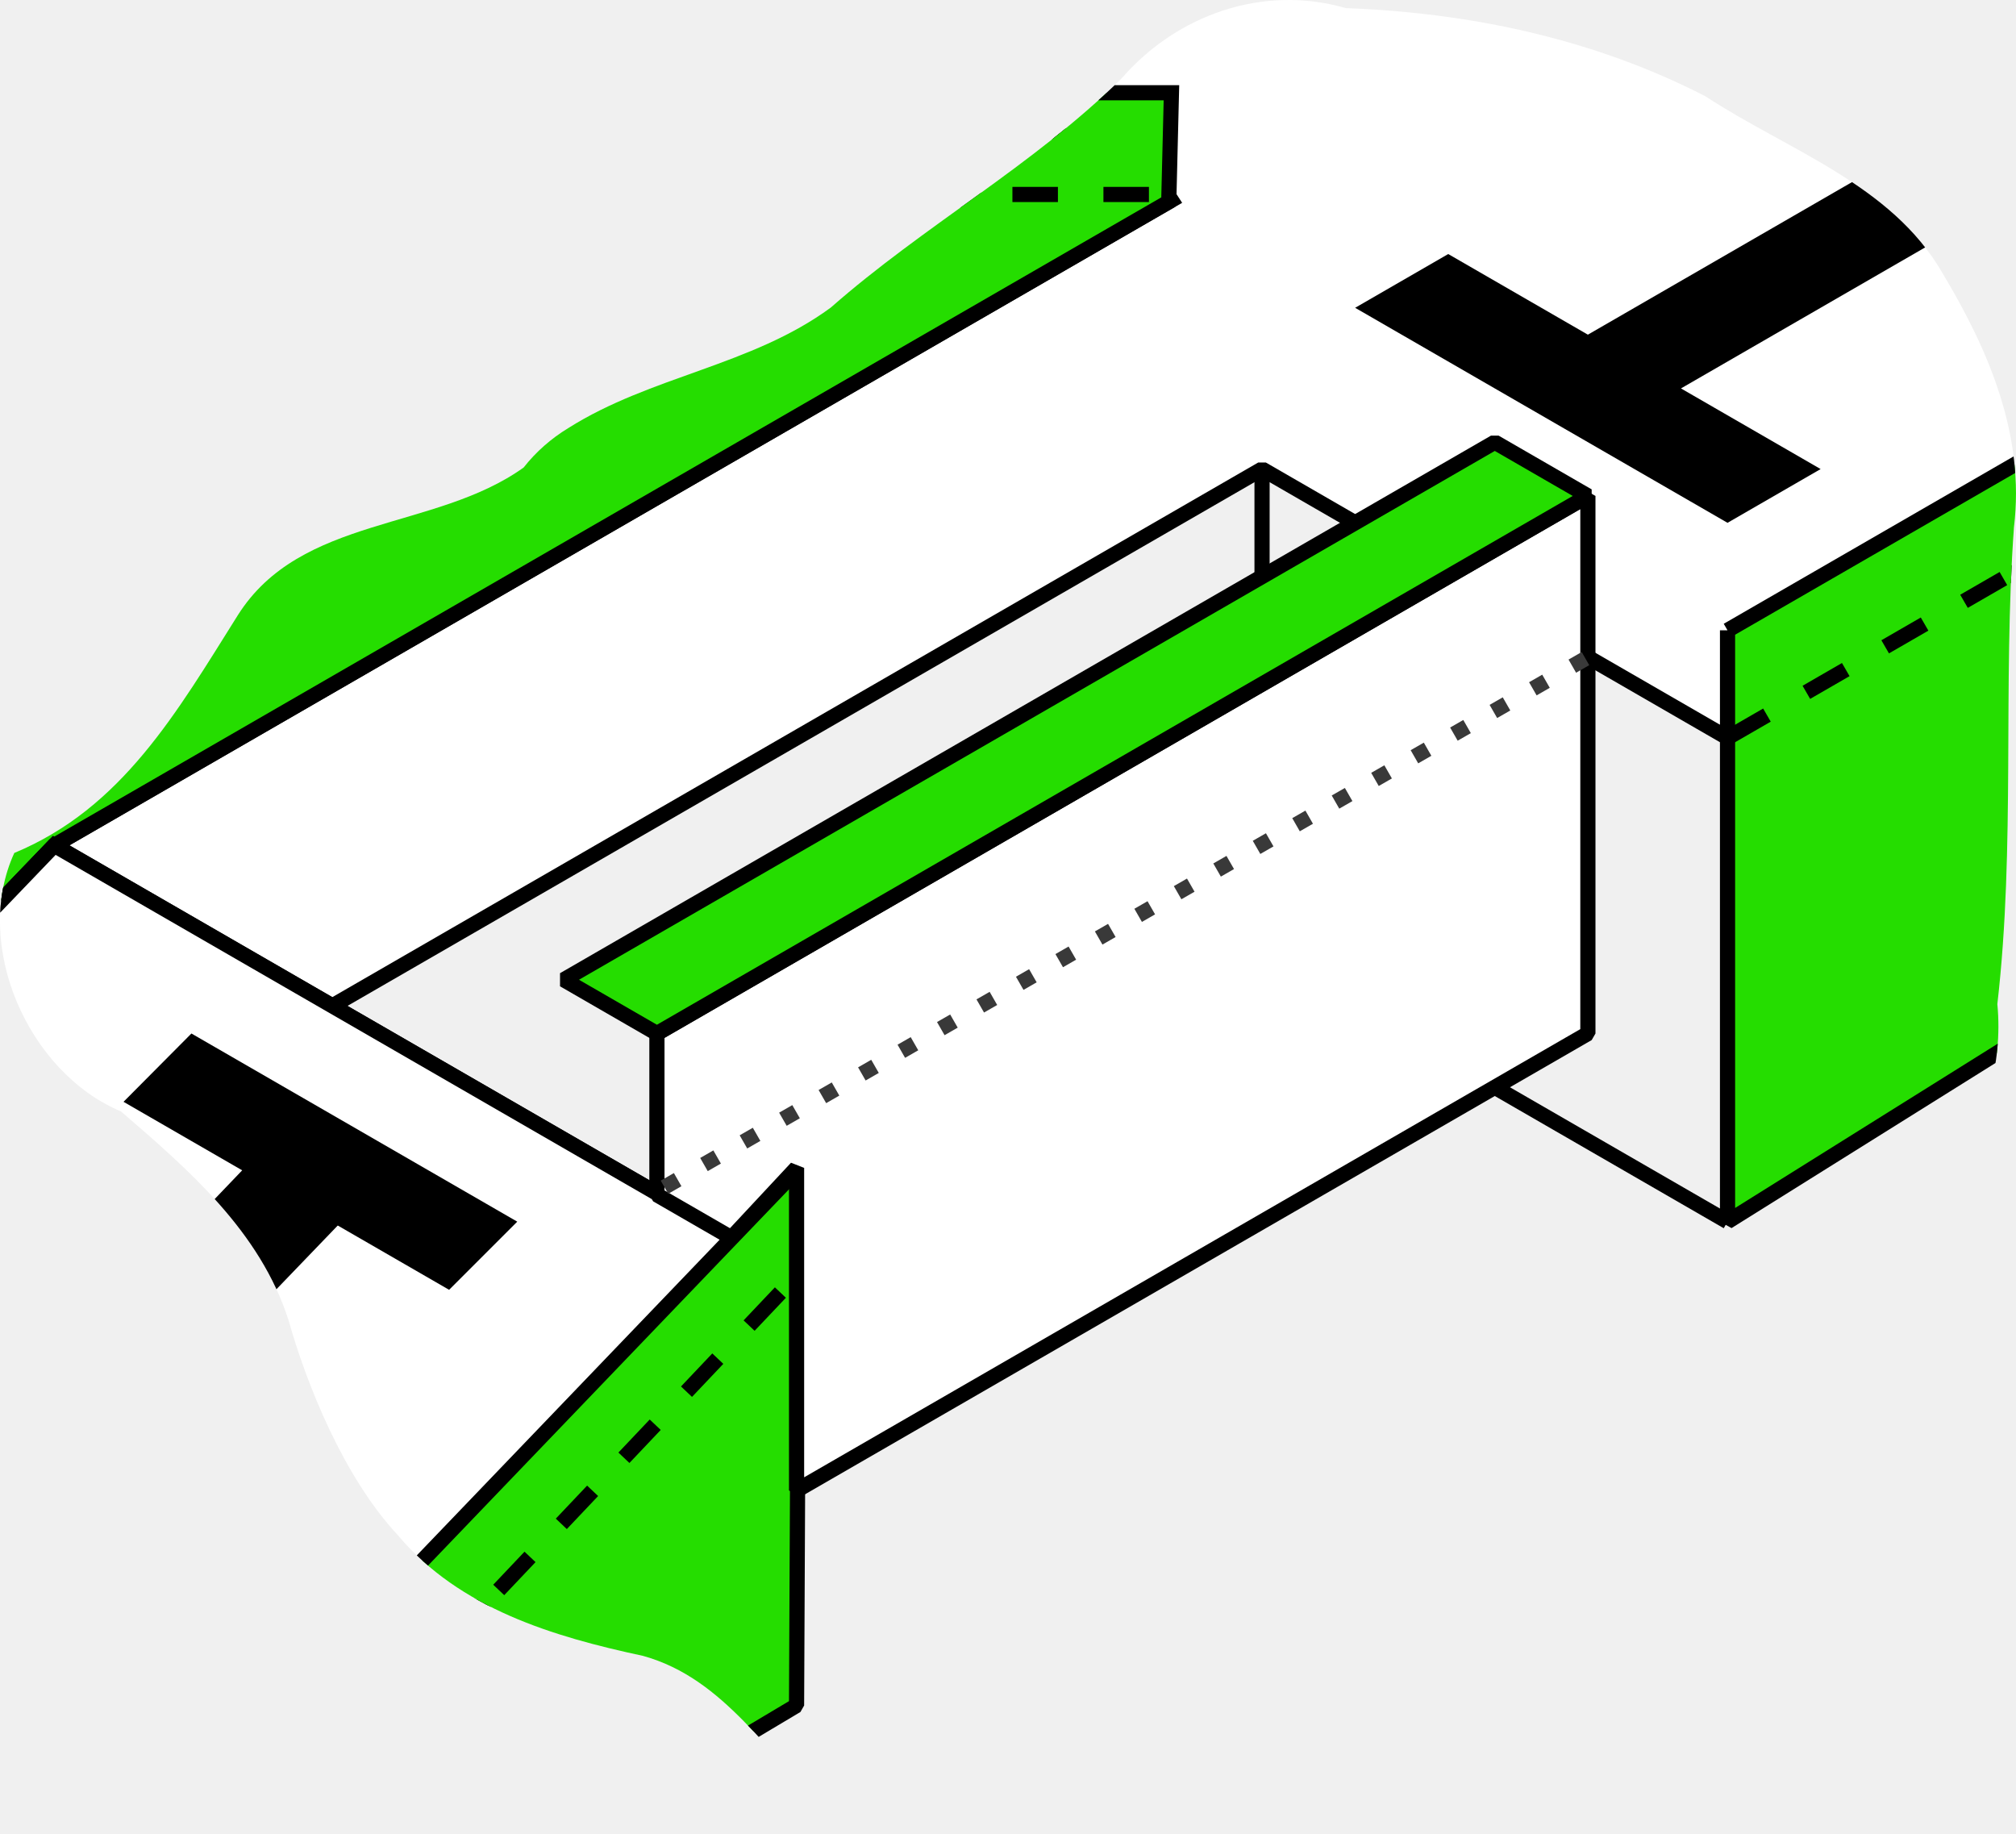
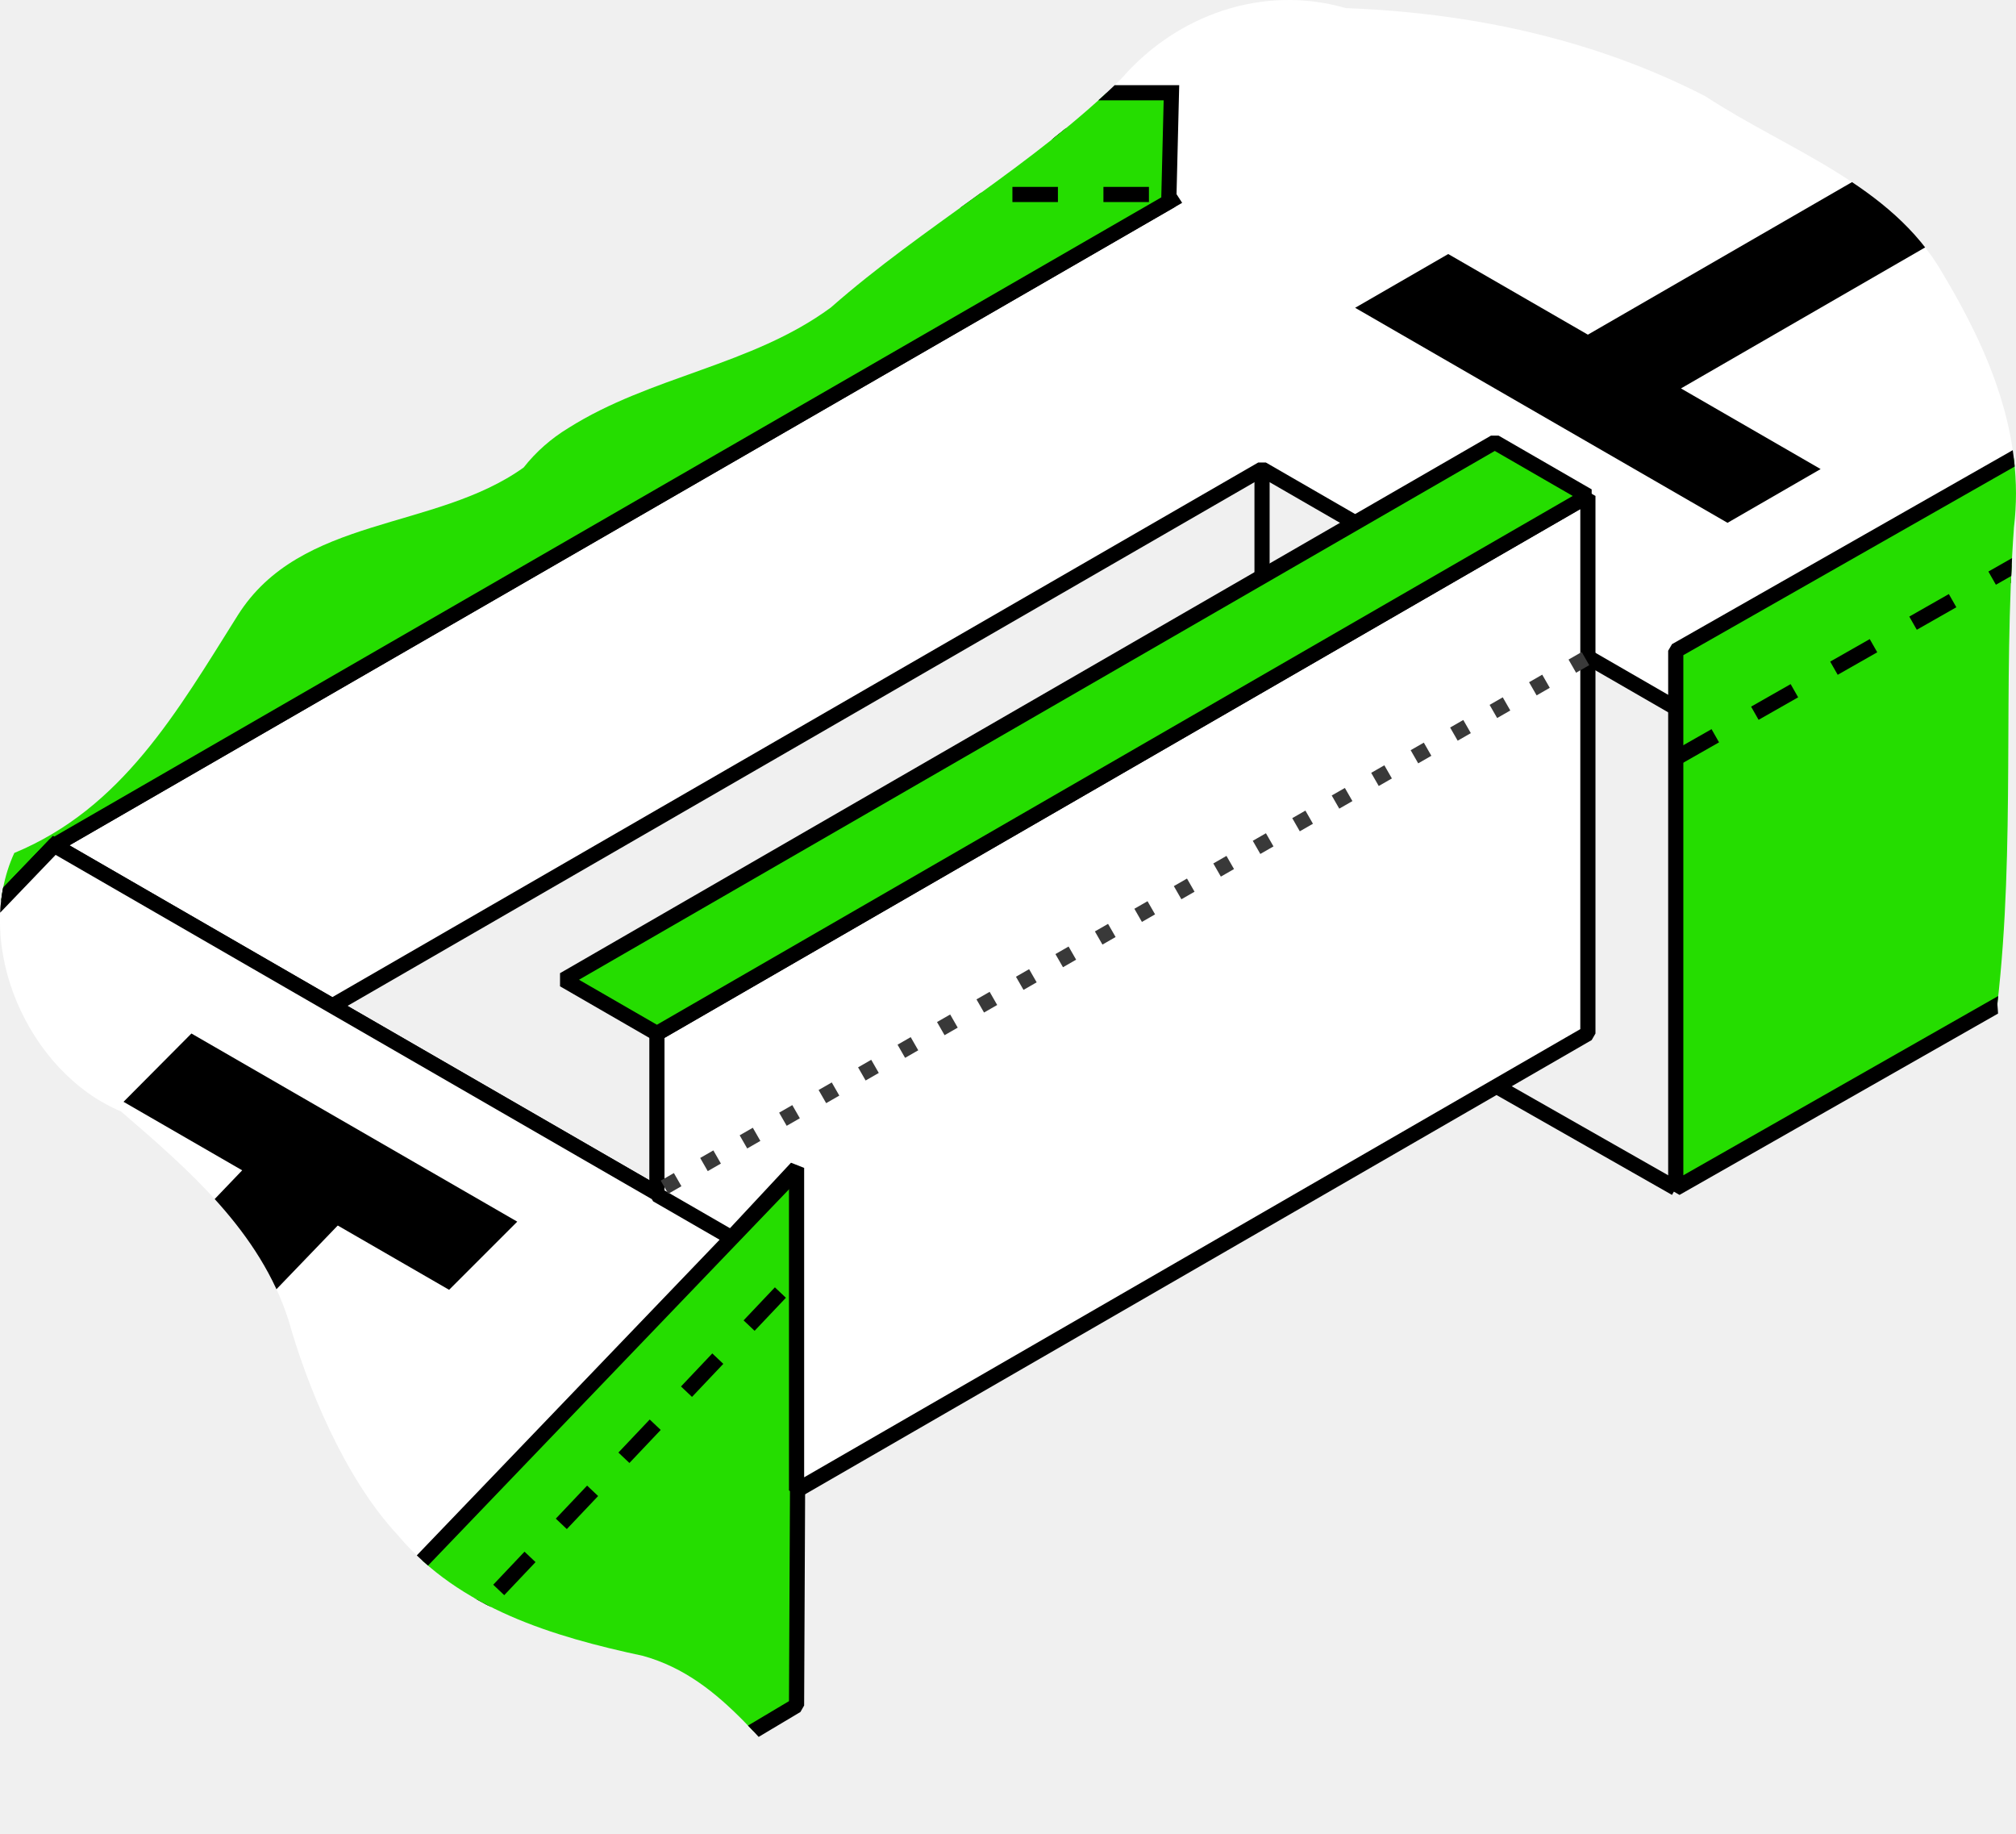
<svg xmlns="http://www.w3.org/2000/svg" width="265.799" height="241.692" id="svg241" version="1.0">
  <defs id="defs243">
    <clipPath clipPathUnits="userSpaceOnUse" id="clipPath407">
      <path style="stroke-width:1px" d="m 303.196,194.082 c -11.699,8.388 -29.392,6.308 -37.7,19.491 -8.011,12.743 -15.229,25.424 -29.46,31.326 -5.548,12.076 1.737,28.893 14.066,34.074 8.982,7.742 18.328,15.82 22.083,27.495 2.35,8.34 7.228,20.672 14.443,28.39 8.114,9.659 20.47,13.357 32.299,15.886 10.894,3.024 16.401,13.206 24.326,20.134 9.539,7.456 18.525,0.168 30.079,-2.296 12.778,-3.065 21.232,-15.028 33.523,-19.199 10.599,-7.814 23.215,-17.155 33.483,-25.302 16.552,-4.688 26.882,-6.651 39.286,-17.143 7.555,-13.209 19.423,-25.734 17.867,-42.118 2.404,-20.869 0.687,-41.938 2.189,-62.841 1.471,-12.118 -3.303,-23.342 -9.441,-33.548 -6.725,-11.705 -20.491,-16.214 -31.229,-23.277 -14.698,-7.564 -30.984,-11.016 -47.417,-11.626 -10.862,-3.15 -22.273,0.841 -29.589,9.29 -11.634,11.462 -26.093,19.43 -38.321,30.186 -10.472,7.691 -23.716,8.998 -34.619,15.893 -2.243,1.363 -4.248,3.118 -5.869,5.184 z" id="path409" />
    </clipPath>
  </defs>
  <g id="layer1" transform="translate(-273.8112,-375.0217)">
    <g transform="translate(39.66071,242.5658)" style="display:inline" id="g153" clip-path="url(#clipPath407)">
      <path id="path877" d="m 338.257,263.192 147.218,0.963 98.195,56.693 -147.293,0 -98.121,-57.656 z" style="fill:#ffffff;fill-opacity:1;stroke:#000000;stroke-width:2;stroke-linejoin:bevel;stroke-miterlimit:4;stroke-opacity:1;stroke-dasharray:none;display:inline" transform="translate(-195.0714,-161.9921)" />
-       <path id="path846" d="m 656.988,455.495 -61.372,-35.433 -67.509,38.976" style="fill:none;stroke:#000000;stroke-width:2;stroke-miterlimit:4;stroke-opacity:1;stroke-dasharray:none;display:inline" transform="translate(-195.0714,-161.9921)" />
+       <path id="path846" d="m 650.161,451.101 -54.545,-31.039 -67.509,38.976" style="fill:none;stroke:#000000;stroke-width:2;stroke-miterlimit:4;stroke-opacity:1;stroke-dasharray:none;display:inline" transform="translate(-195.0714,-161.9921)" />
      <path id="path873" d="m 486.906,263.187 96.764,57.66 -147.293,85.039 98.195,56.693 -0.329,0.002 -61.372,-35.433 122.744,-70.866 61.372,35.433 L 804.29,306.674 607.9,193.289 486.906,263.187 z" style="fill:#ffffff;fill-opacity:1;stroke:#000000;stroke-width:2;stroke-linejoin:bevel;stroke-miterlimit:4;stroke-opacity:1;stroke-dasharray:none;display:inline" transform="translate(-195.0714,-161.9921)" />
      <path id="path841" d="M 410.988,589.471 534.573,462.58 410.988,589.471 z" style="fill:#25dd00;fill-opacity:1;stroke:#000000;stroke-width:2;stroke-miterlimit:4;stroke-opacity:1;stroke-dasharray:none;display:inline" transform="translate(-195.0714,-161.9921)" />
      <path id="path875" d="m 216.534,332.387 121.649,-68.232 98.195,56.693 -122.744,70.866 -97.1,-59.327 z" style="fill:#ffffff;fill-opacity:1;stroke:#000000;stroke-width:2;stroke-miterlimit:4;stroke-opacity:1;stroke-dasharray:none;display:inline" transform="translate(-195.0714,-161.9921)" />
      <path id="path849" d="m 583.334,320.33 0.336,-13.656 -147.293,0 -122.744,70.866 0,155.906 122.744,-127.559 147.293,-85.039 -0.336,-0.517 z" style="fill:#25dd00;fill-opacity:1;stroke:#000000;stroke-width:2;stroke-miterlimit:4;stroke-opacity:1;stroke-dasharray:none;display:inline" transform="translate(-195.0714,-161.9921)" />
      <path id="path879" d="m 215.12,321.402 123.062,-71.42 147.293,0 122.425,-70.866 0,14.173 -122.425,70.866 -147.293,0 -122.744,70.866 -0.319,-13.619 z" style="fill:#ffffff;fill-opacity:1;stroke:#000000;stroke-width:2;stroke-linejoin:bevel;stroke-miterlimit:4;stroke-opacity:1;stroke-dasharray:none;display:inline" transform="translate(-195.0714,-161.9921)" />
      <path id="path851" d="m 215.477,477.473 98.156,55.973 0,-155.906 -98.195,-56.693 0.039,156.625 z" style="fill:#25dd00;fill-opacity:1;stroke:#000000;stroke-width:2;stroke-linejoin:bevel;stroke-miterlimit:4;stroke-opacity:1;stroke-dasharray:none;display:inline" transform="translate(-195.0714,-161.9921)" />
      <path id="path857" d="m 607.9,179.115 196.39,113.386 0,14.173 -196.39,-113.386 0,-14.173 z" style="fill:none;stroke:#000000;stroke-width:2;stroke-linejoin:bevel;stroke-miterlimit:4;stroke-opacity:1;stroke-dasharray:none;display:inline" transform="translate(-195.0714,-161.9921)" />
-       <path id="path861" d="m 656.988,377.543 0,77.953 147.302,-92.128 0,-70.866 -147.302,85.042 z" style="fill:#25dd00;fill-opacity:1;stroke:#000000;stroke-width:2;stroke-linejoin:bevel;stroke-miterlimit:4;stroke-opacity:1;stroke-dasharray:none;display:inline" transform="translate(-195.0714,-161.9921)" />
+       <path id="path861" d="m 650.161,380.235 0,70.866 154.13,-87.734 0,-70.866 -154.13,87.734 z" style="fill:#25dd00;fill-opacity:1;stroke:#000000;stroke-width:2;stroke-linejoin:bevel;stroke-miterlimit:4;stroke-opacity:1;stroke-dasharray:none;display:inline" transform="translate(-195.0714,-161.9921)" />
      <path id="path869" d="m 313.508,533.912 122.869,-128.025 98.195,56.693 -122.744,127.559 -98.321,-56.227 z" style="fill:#ffffff;fill-opacity:1;stroke:#000000;stroke-width:2;stroke-miterlimit:4;stroke-opacity:1;stroke-dasharray:none;display:inline" transform="translate(-195.0714,-161.9921)" />
      <path id="path871" d="m 412.62,591.759 0,-16.25 121.952,-127.102 -0.329,70.868 -121.624,72.484 z" style="fill:#25dd00;fill-opacity:1;stroke:#000000;stroke-width:2;stroke-linejoin:bevel;stroke-miterlimit:4;stroke-opacity:1;stroke-dasharray:none;display:inline" transform="translate(-195.0714,-161.9921)" />
      <path id="path848" d="m 595.616,356.283 0,63.78 0,0" style="stroke:#000000;stroke-width:2;stroke-miterlimit:4;stroke-opacity:1;stroke-dasharray:none;display:inline" transform="translate(-195.0714,-161.9921)" />
      <g id="g105" style="display:inline" transform="translate(-4.5,8.536543)">
        <path style="stroke-width:1px" d="m 300.719,267.25 0,0 z m -28.469,9.207 -106.531,111.262 12.25,7.094 L 285.375,283.195 272.25,276.457 z" id="path80" />
        <path style="stroke-width:1px" d="m 613.719,129.062 0,14.156 73.625,42.531 -466.406,269.281 -73.656,-42.5 30.688,-17.719 -12.265,-7.092 -42.954,24.811 98.188,56.688 L 711.906,185.75 699.625,178.656 613.719,129.062 z" id="path84" />
        <path style="stroke-width:1px" d="m 417.329,65.28 -85.921,49.606 12.274,7.087 73.646,-42.52 92.046,53.141 -61.37,35.444 -18.412,-10.63 -12.274,7.087 49.098,28.346 12.274,-7.087 -18.412,-10.63 73.658,-42.531 -116.609,-67.314 z" id="path894" />
        <path style="stroke-width:1px" d="m 331.786,114.442 -147.67,0.444 12.274,7.087 147.293,0 -11.897,-7.531 z" id="path899" />
        <path style="stroke-width:1px" d="m 184.286,114.442 -61.542,35.877 12.274,7.087 61.372,-35.433 -12.104,-7.531 z" id="path901" />
        <path style="stroke-width:1px" d="m 24.562,242.438 -85.938,49.625 12.281,7.062 73.656,-42.5 0,-14.188 z m -85.938,49.625 -12.281,7.062 153.438,88.594 L 92.062,380.625 -61.375,292.062 z" id="path905" />
        <path style="stroke-width:1px" d="m 337.545,265.75 42.96,24.803 -8.985,8.985 -42.927,-24.784 8.952,-9.005 z" id="path883" transform="translate(-73.65625,-5.586603)" />
      </g>
      <path id="path66" d="m 128.881,160.949 3.069,0 3.069,0 3.069,0 c 0,0 1.981,-0.006 3.006,-0.375 1.025,-0.369 2.824,-1.751 2.824,-1.751 l 5.435,-4.163 c 0,0 1.169,-0.881 2.309,-2.818 1.124,-1.91 1.63,-8.388 2.918,-12.481 0.792,-1.598 5.601,-5.109 5.601,-5.109 0,0 4.345,-2.651 5.164,-4.109 0.819,-1.458 0.426,-3.408 0.426,-3.408 l -0.066,-1.219 -5.217,4.075 -5.217,4.075 -5.217,4.075 -5.217,4.075 -3.989,3.012 -3.989,3.012 -3.989,3.012 -3.989,3.012 0,1.772 0,1.772 0,1.772 0,1.772 3e-5,0 z" style="fill:#fff000;fill-opacity:1;stroke:#000000;stroke-width:0.5;stroke-linejoin:bevel;stroke-miterlimit:4;stroke-opacity:1;stroke-dasharray:none;display:inline" transform="translate(-4.5,8.536543)" />
      <path id="path860" d="m 110.893,142.778 20.443,-8.758 c 0,0 13.885,-18.519 15.957,-19.134 2.014,-0.598 18.148,8.277 18.412,10.63 0.264,2.353 -20.866,16.299 -20.866,16.299 l -15.957,12.047 -17.988,-11.084 z" style="fill:#fff000;fill-opacity:1;stroke:#000000;stroke-width:0.5;stroke-linejoin:bevel;stroke-miterlimit:4;stroke-opacity:1;stroke-dasharray:none;display:inline" transform="translate(-4.5,8.536543)" />
      <path id="path858" d="m 128.881,153.862 -2.301,-1.329 -2.301,-1.329 -2.301,-1.329 -9.095,-5.514 c 0,0 -2.122,-1.621 -2.287,-1.067 -0.167,0.562 0.182,1.886 0.182,1.886 l 0.307,1.949 0.307,1.949 c 0.056,2.275 1.118,2.417 2.992,3.499 1.611,0.93 3.759,2.17 5.907,3.41 2.148,1.24 4.296,2.48 5.907,3.41 1.611,0.93 2.685,1.55 2.685,1.55 l 0,-7.087 z" style="fill:#fff000;fill-opacity:1;stroke:#000000;stroke-width:0.5;stroke-miterlimit:4;stroke-opacity:1;stroke-dasharray:none;display:inline" transform="translate(-4.5,8.536543)" />
      <path id="path862" d="m 110.714,143.013 8.347,-8.993 8.592,4.961 1.227,14.882 -18.167,-10.849 z" style="fill:#fff000;fill-opacity:1;stroke:#000000;stroke-width:0.5;stroke-miterlimit:4;stroke-opacity:1;stroke-dasharray:none;display:inline" transform="translate(-4.5,8.536543)" />
      <path id="path876" d="m 124.214,143.786 c -2.414,1.386 -1.471,-10.475 -1.471,-10.475 l 2.762,-0.531 2.762,-0.531 1.074,-0.443 1.074,-0.443 1.074,-0.443 c 0,0 0.721,-0.602 1.074,-0.443 1.14,0.513 1.104,2.811 1.227,3.543 l 0,2.48 0,1.772 c 0,0 -7.179,4.138 -9.576,5.515 z" style="fill:#fff000;fill-opacity:1;stroke:#000000;stroke-width:0.5;stroke-miterlimit:4;stroke-opacity:1;stroke-dasharray:none;display:inline" transform="translate(-4.5,8.536543)" />
      <path id="path878" d="m 122.744,133.311 -1.227,-0.709 -2.455,-1.417 -2.455,-1.417 -1.338,-1.062 c 0,0 -1.117,1.353 -1.117,2.125 l 0,4.961 0,2.48 2.455,1.417 2.455,1.417 c 1.815,0.764 3.093,2.367 4.91,2.835 0.767,-0.443 0.331,-2.19 0.331,-3.43 0,-1.24 -0.21,-2.362 -0.331,-4.01 -0.18,-0.966 -1.227,-3.189 -1.227,-3.189 z" style="fill:#fff000;fill-opacity:1;stroke:#000000;stroke-width:0.5;stroke-linejoin:bevel;stroke-miterlimit:4;stroke-opacity:1;stroke-dasharray:none;display:inline" transform="translate(-4.5,8.536543)" />
      <path id="path880" d="m 132.563,130.476 -1.227,-0.709 -1.841,-1.063 -2.148,-1.24 -0.921,-0.531 c -3.197,-0.403 -7.608,0.292 -9.513,0.886 -1.905,0.594 -1.623,1.041 -1.623,1.041 l 1.316,0.908 2.455,1.417 2.455,1.417 1.227,0.709 c 0,0 2.467,0.172 3.682,0 0.843,-0.119 1.671,-0.375 2.455,-0.709 1.304,-0.555 3.682,-2.126 3.682,-2.126 z" style="fill:#fff000;fill-opacity:1;stroke:#000000;stroke-width:0.5;stroke-linejoin:bevel;stroke-miterlimit:4;stroke-opacity:1;stroke-dasharray:none;display:inline" transform="translate(-4.5,8.536543)" />
      <path id="path882" d="m 128.881,153.862 c 0,0 10.563,-7.199 10.826,-8.149 0.263,-0.949 -1.004,-2.7 -1.004,-2.7 l -4.912,-4.742 -6.137,3.543 1.227,12.047 z" style="fill:#fff000;fill-opacity:1;stroke:#000000;stroke-width:0.5;stroke-miterlimit:4;stroke-opacity:1;stroke-dasharray:none;display:inline" transform="translate(-4.5,8.536543)" />
      <path id="path888" d="m 116.607,135.437 c -0.446,-0.054 -1.227,0.354 -1.227,0.354 l -1.227,0.354 -1.227,0.354 c 0,0 -1.028,0.09 -1.227,0.354 -0.199,0.265 0,0.709 0,0.709 l 0,0.709 0,0.709 c 0,0 -0.177,0.402 0,0.709 0.177,0.307 1.227,0.709 1.227,0.709 l 1.227,0.709 1.227,0.709 c 0,0 0.84,0.644 1.227,0.709 0.387,0.065 0.921,-0.177 0.921,-0.177 l 0.921,-0.177 0.921,-0.177 c 0,0 0.684,0.027 0.921,-0.177 0.236,-0.205 0.307,-0.886 0.307,-0.886 l 0.307,-0.886 0.307,-0.886 c 0,0 0.444,-0.518 0.307,-0.886 -0.137,-0.368 -1.227,-0.709 -1.227,-0.709 l -1.227,-0.709 -1.227,-0.709 c 0,0 -0.782,-0.654 -1.227,-0.709 z" style="fill:#ffa100;fill-opacity:1;stroke:#000000;stroke-width:0.5;stroke-miterlimit:4;stroke-opacity:1;stroke-dasharray:none;display:inline" transform="translate(-4.5,8.536543)" />
      <path id="path891" d="m 120.289,141.815 -2.762,-0.532 c 0,0 -0.608,-0.061 -0.921,-0.177 -0.312,-0.116 -0.921,-0.531 -0.921,-0.531 l -1.841,-1.063 c 0,0 -0.723,-0.334 -0.921,-0.531 -0.198,-0.198 -0.307,-0.531 -0.307,-0.531 l -0.921,-1.594" style="fill:none;stroke:#000000;stroke-width:0.5;stroke-miterlimit:4;stroke-opacity:1;stroke-dasharray:none;display:inline" transform="translate(-4.5,8.536543)" />
      <path id="path893" d="m 147.007,131.869 12.547,-11.213 1.516,0.975" style="fill:#000000;fill-opacity:1;stroke:none;display:inline" transform="translate(-4.5,8.536543)" />
      <path id="path895" d="m 142.997,129.729 8.983,-13.303 1.555,0.898 -10.538,12.406 z" style="stroke-width:1px;display:inline" transform="translate(-4.5,8.536543)" />
      <path id="path897" d="m 116.871,131.29 -1.414,0.884 0.221,1.503 1.193,0.707 1.282,-0.972 0,-1.326 -1.282,-0.795 z" style="stroke-width:1px;display:inline" transform="translate(-4.5,8.536543)" />
      <path id="path900" d="m 119.656,134.229 1.237,-0.641 1.26,0.707 -0.022,1.414 -1.171,0.729 -1.282,-0.795 -0.022,-1.414 z" style="stroke-width:1px;display:inline" transform="translate(-4.5,8.536543)" />
      <path id="path902" d="m 111.811,142.25 -1.237,0.84 1.149,2.917 16.838,9.06 0,-2.077 -8.706,-8.309 -8.043,-2.431 z" style="fill:#fff000;fill-opacity:1;stroke-width:1px;display:inline" transform="translate(-4.5,8.536543)" />
      <path id="path2034" d="M 217.381,429.172 339.183,300.588" style="fill:none;stroke:#000000;stroke-width:2;stroke-miterlimit:4;stroke-opacity:1;stroke-dasharray:6, 6;stroke-dashoffset:0;display:inline" />
-       <path id="path2038" d="M 461.916,229.724 609.219,144.682" style="stroke:#000000;stroke-width:2;stroke-miterlimit:4;stroke-opacity:1;stroke-dasharray:6, 6;stroke-dashoffset:0;display:inline" />
+       <path id="path2038" d="m 455.089,232.416 154.13,-87.734" style="stroke:#000000;stroke-width:2;stroke-miterlimit:4;stroke-opacity:1;stroke-dasharray:6, 6;stroke-dashoffset:0;display:inline" />
      <path id="path2040" d="m 385.632,158.091 -143.319,0 -124.069,71.631 -98.195,-56.693 12.274,-7.087" style="fill:none;stroke:#000000;stroke-width:2;stroke-miterlimit:4;stroke-opacity:1;stroke-dasharray:6, 6;stroke-dashoffset:0;display:inline" />
      <path id="path844" d="m 320.761,268.7 122.744,-70.866 0,70.866 -104.332,60.236 0,-42.52 -8.592,9.213 -9.819,-5.669 0,-21.26 z" style="fill:#ffffff;fill-opacity:1;stroke:#000000;stroke-width:2;stroke-linejoin:bevel;stroke-miterlimit:4;stroke-opacity:1;stroke-dasharray:none" />
      <path id="path874" d="m 320.761,268.7 -12.274,-7.087 122.744,-70.866 12.274,7.087 -122.744,70.866 z" style="fill:#25dd00;fill-opacity:1;stroke:#000000;stroke-width:2;stroke-linejoin:bevel;stroke-miterlimit:4;stroke-opacity:1;stroke-dasharray:none;display:inline" />
      <path id="path842" d="M 321.761,288.96 443.505,219.094" style="stroke:#393939;stroke-width:2;stroke-miterlimit:4;stroke-opacity:1;stroke-dasharray:2, 4;stroke-dashoffset:0;display:inline" />
    </g>
  </g>
</svg>
